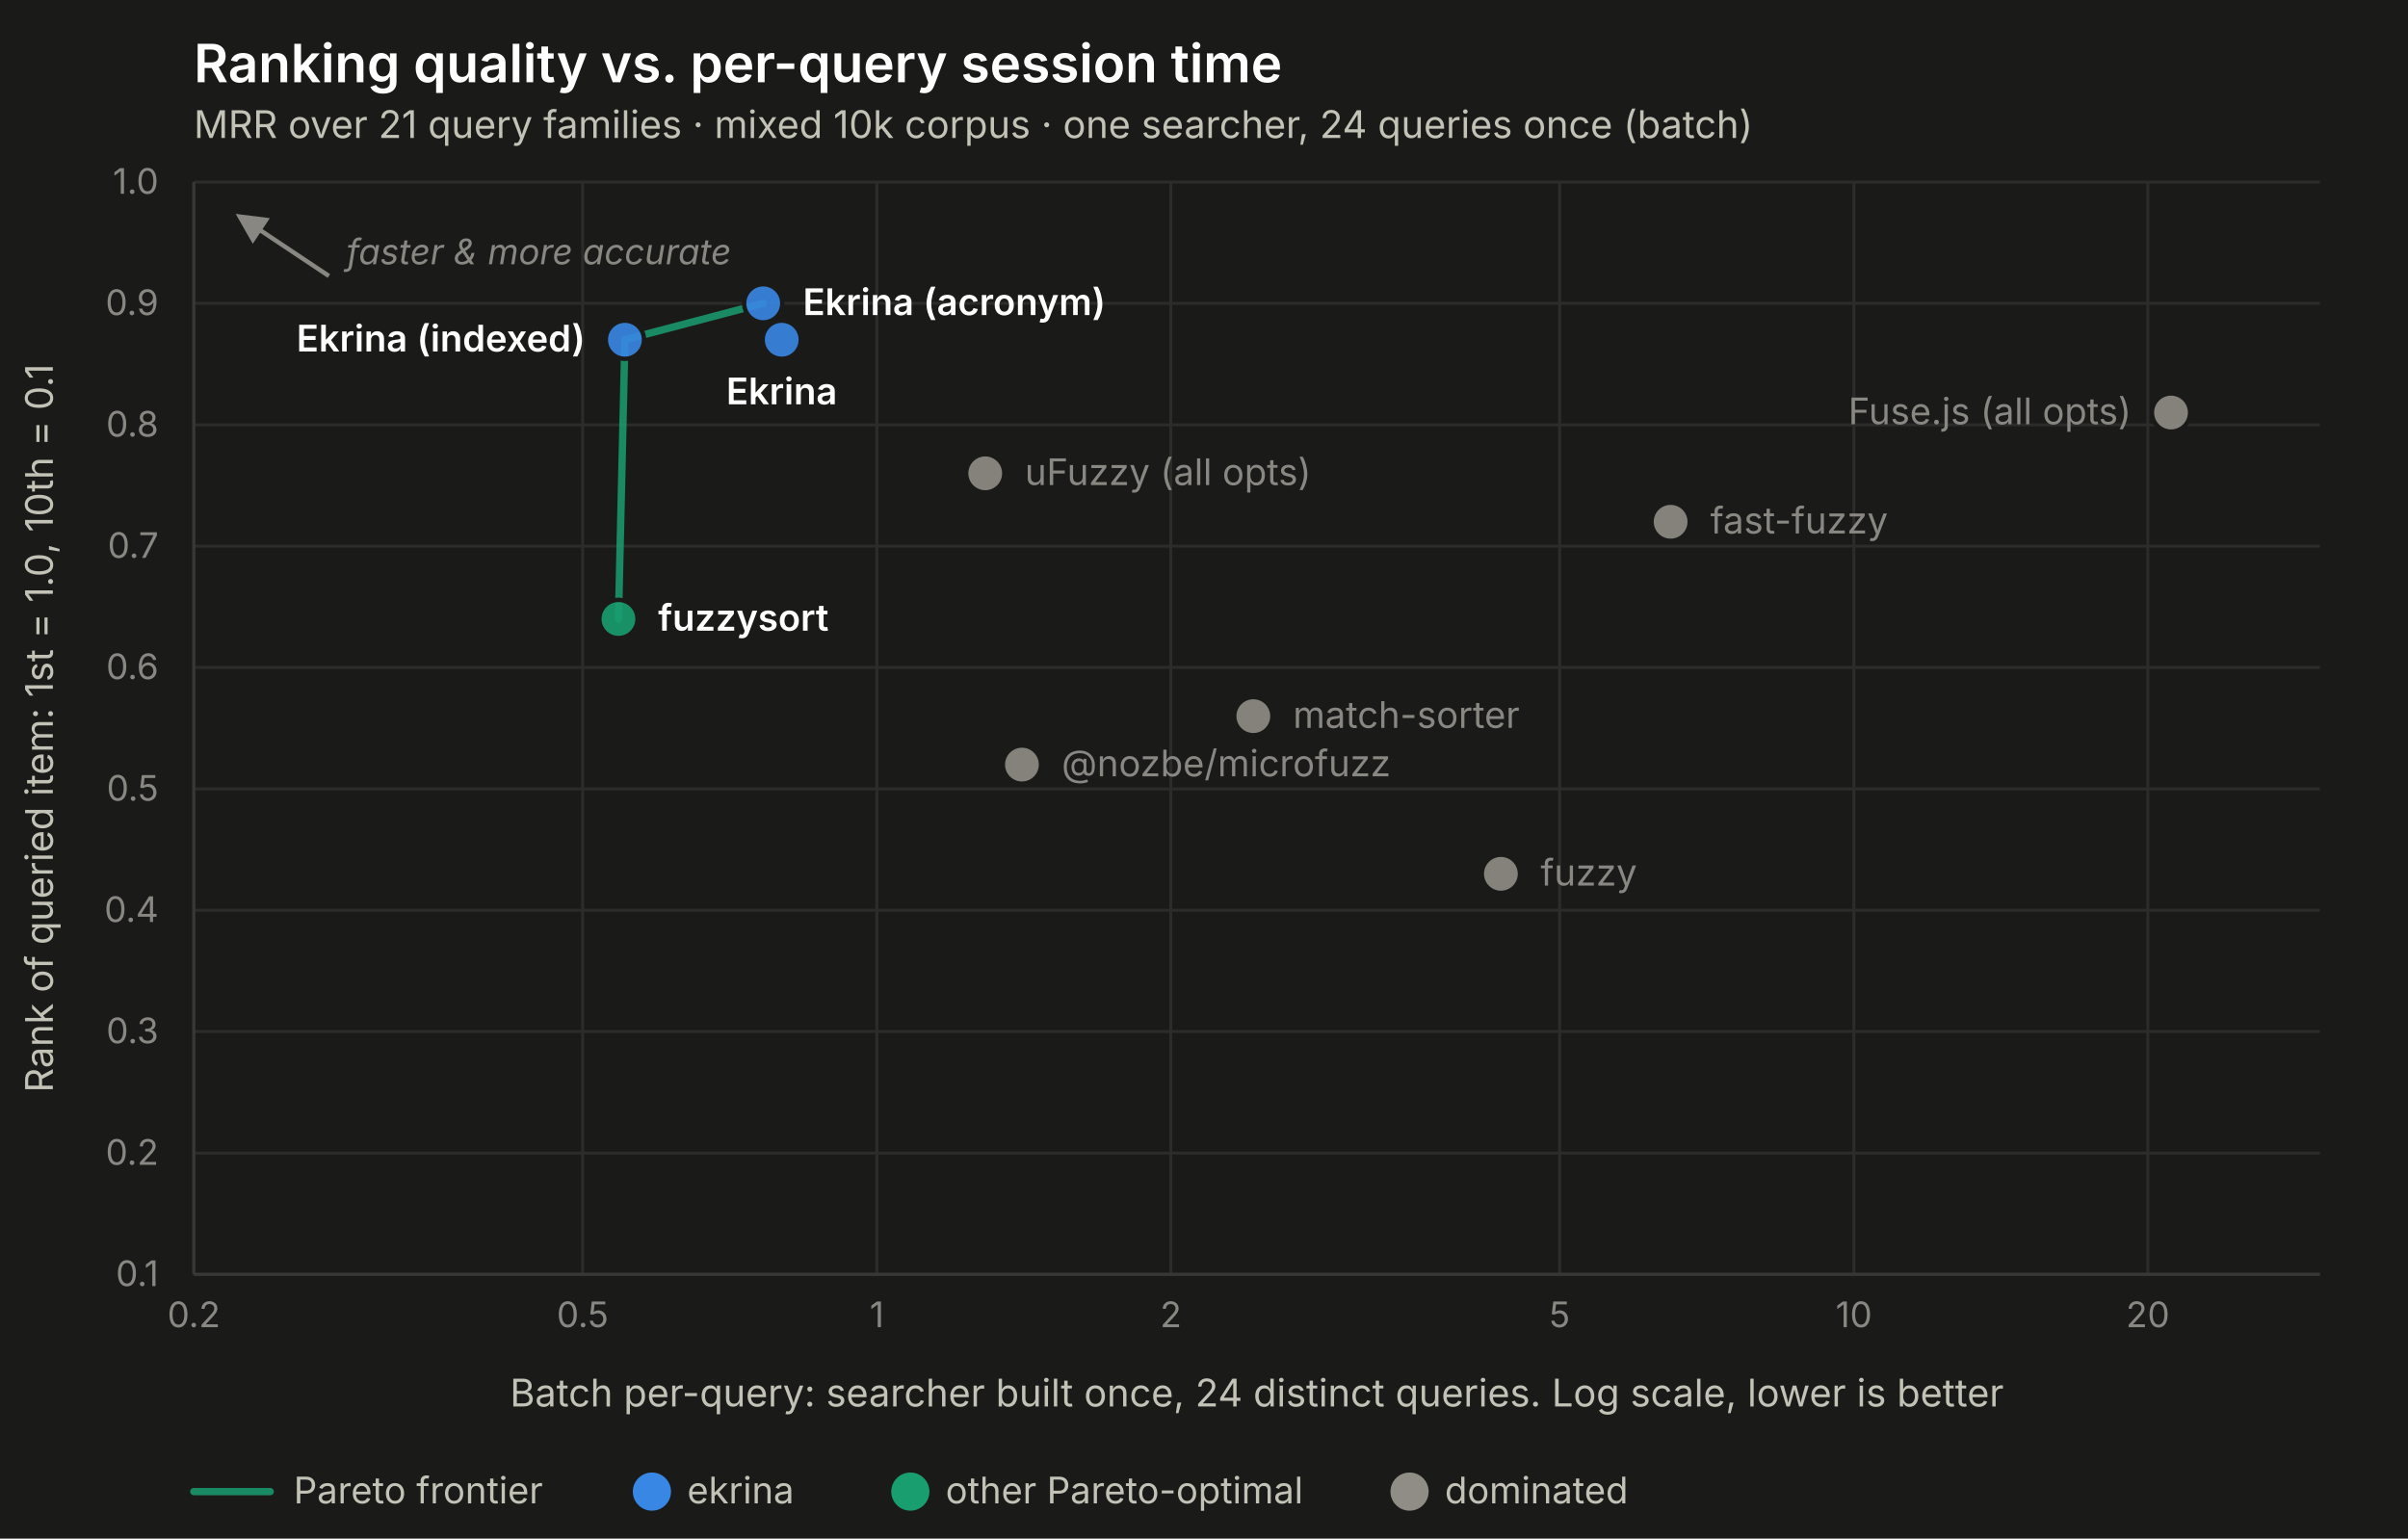
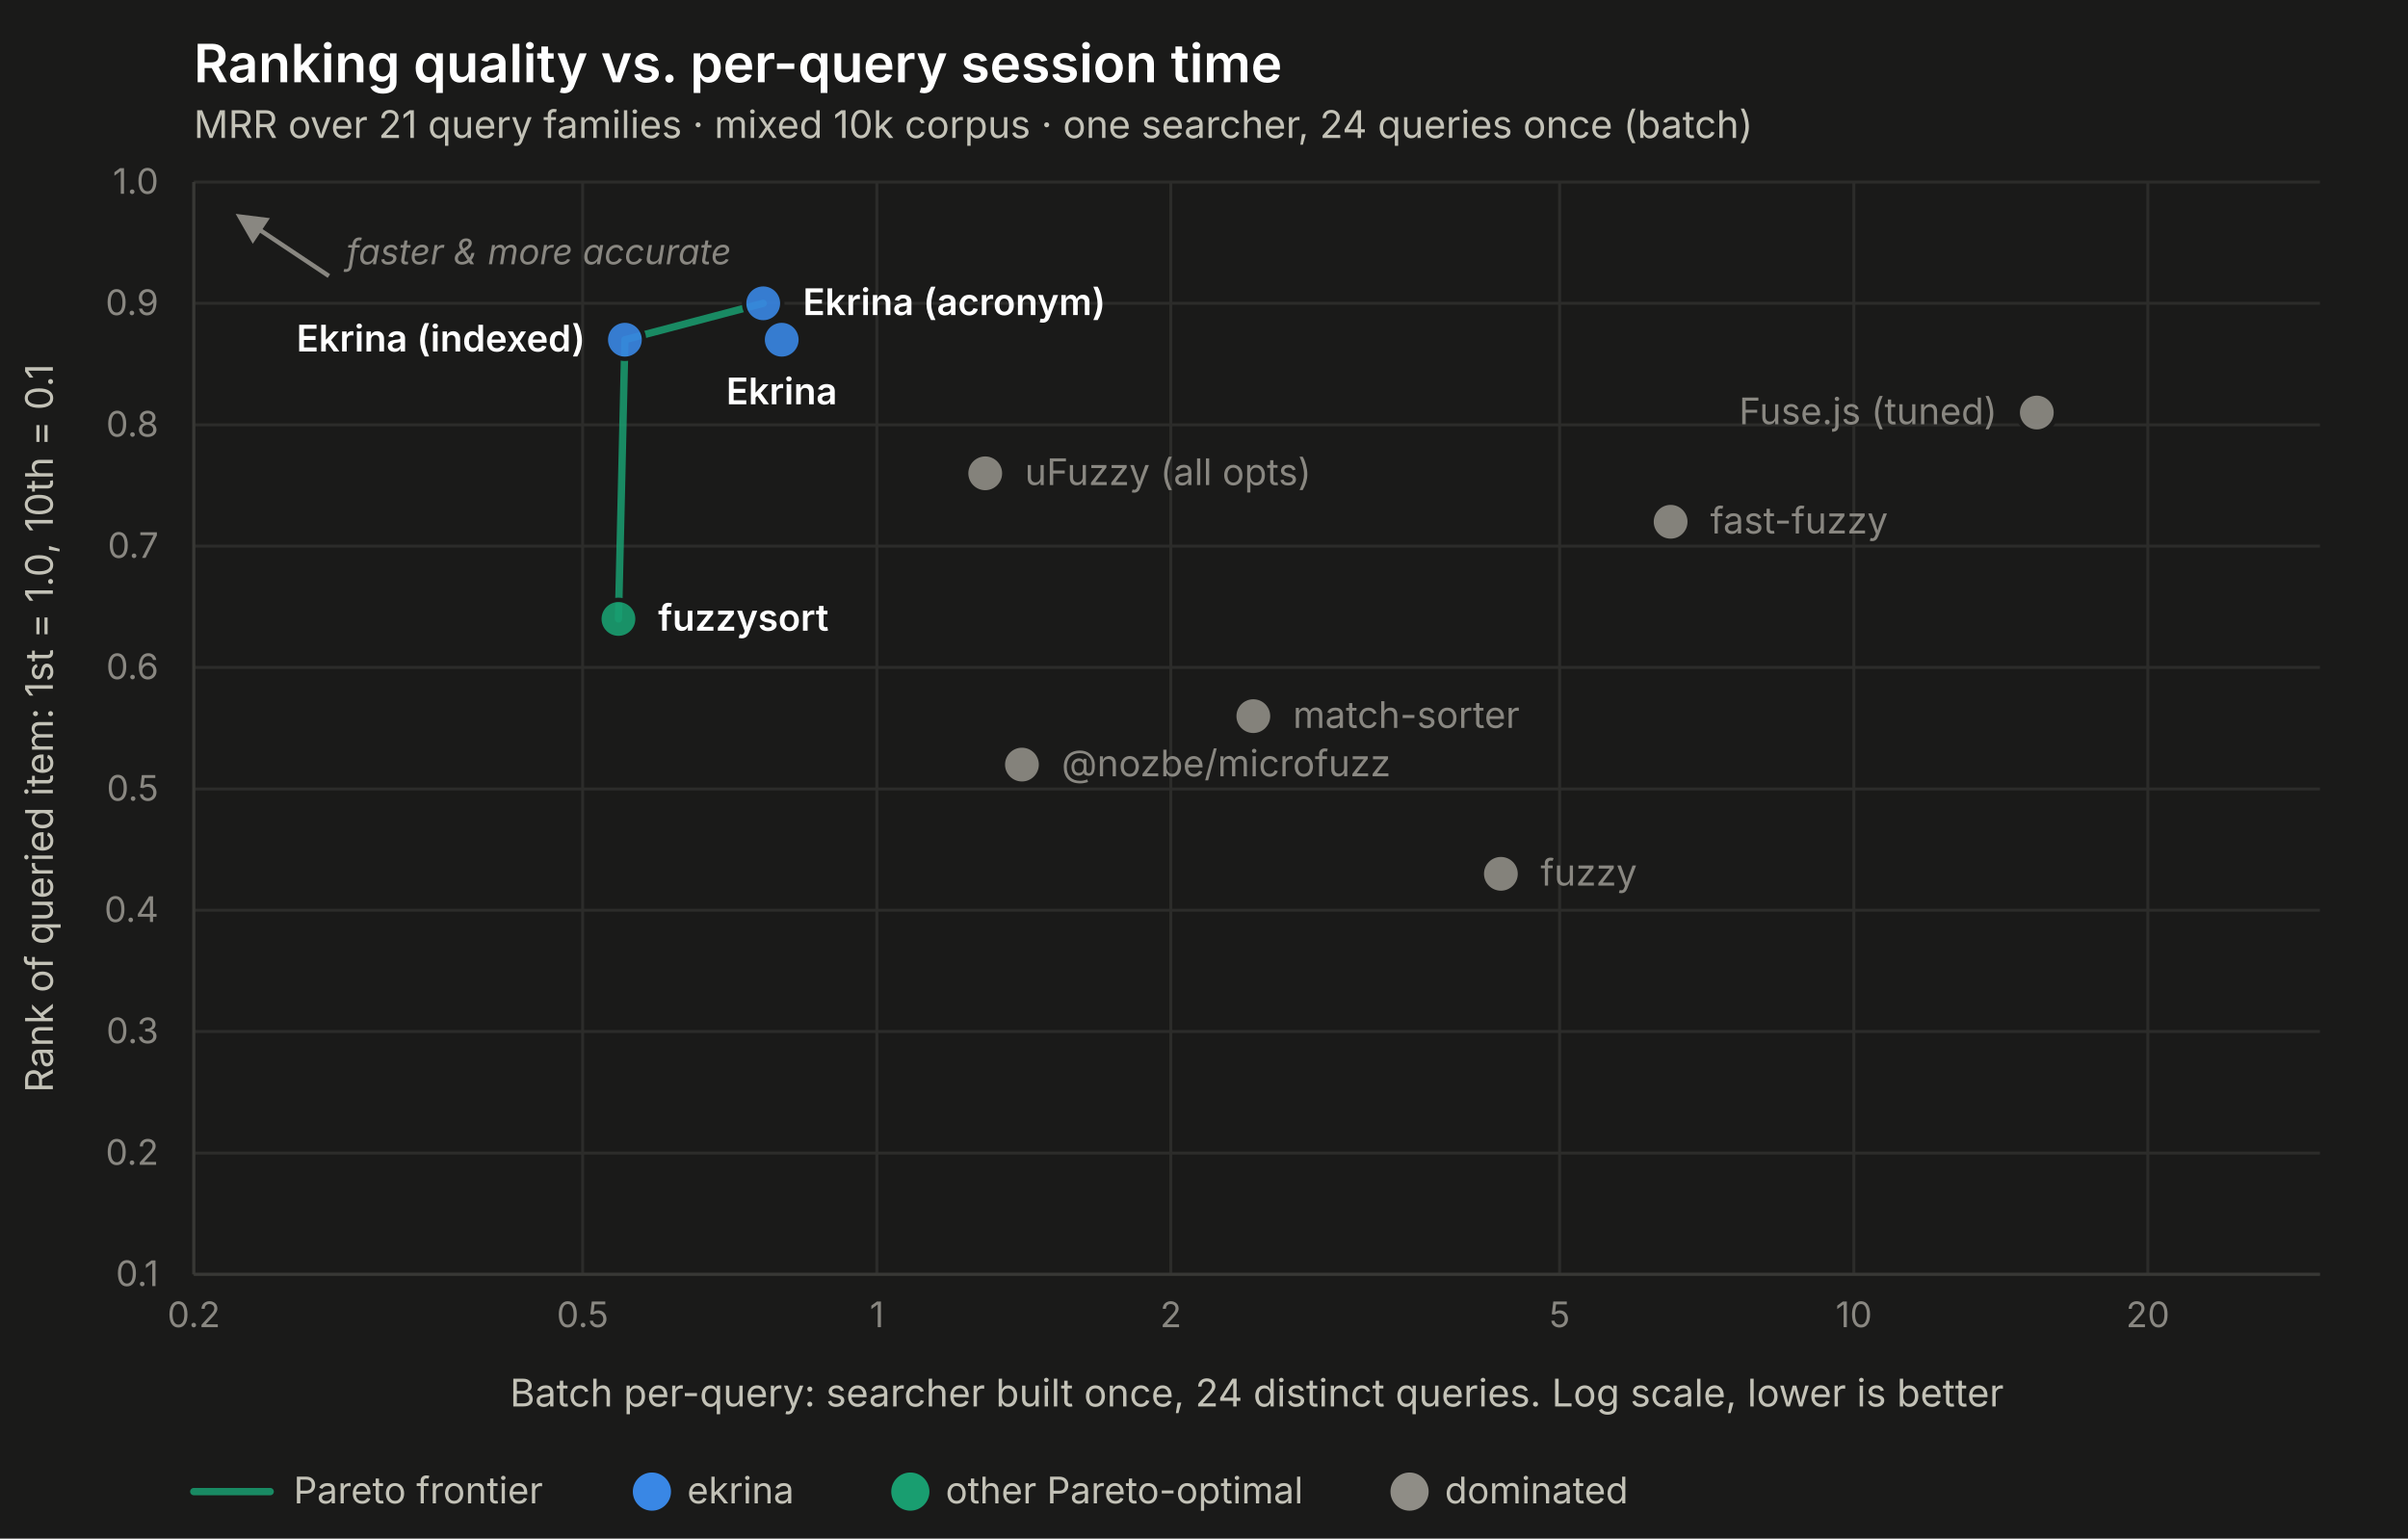
<svg xmlns="http://www.w3.org/2000/svg" viewBox="0 0 820 524" font-family="system-ui, -apple-system, 'Segoe UI', sans-serif" role="img" aria-labelledby="pareto-query-title pareto-query-desc">
  <defs>
    <marker id="arrow" viewBox="0 0 10 10" refX="8" refY="5" markerWidth="7" markerHeight="7" orient="auto-start-reverse">
      <path d="M0 0 L10 5 L0 10 z" fill="#898781" />
    </marker>
  </defs>
  <rect x="0" y="0" width="820" height="524" fill="#1a1a19" />
  <text x="66" y="28" fill="#ffffff" font-size="18" font-weight="600">Ranking quality vs. per-query session time</text>
  <text x="66" y="47" fill="#c3c2b7" font-size="13">MRR over 21 query families · mixed 10k corpus · one searcher, 24 queries once (batch)</text>
  <g>
    <line x1="66" y1="62" x2="66" y2="434" stroke="#2c2c2a" />
    <line x1="198.4" y1="62" x2="198.4" y2="434" stroke="#2c2c2a" />
    <line x1="298.6" y1="62" x2="298.6" y2="434" stroke="#2c2c2a" />
    <line x1="398.7" y1="62" x2="398.7" y2="434" stroke="#2c2c2a" />
    <line x1="531.1" y1="62" x2="531.1" y2="434" stroke="#2c2c2a" />
    <line x1="631.3" y1="62" x2="631.3" y2="434" stroke="#2c2c2a" />
    <line x1="731.4" y1="62" x2="731.4" y2="434" stroke="#2c2c2a" />
    <line x1="66" y1="434" x2="790" y2="434" stroke="#2c2c2a" />
    <line x1="66" y1="392.7" x2="790" y2="392.7" stroke="#2c2c2a" />
    <line x1="66" y1="351.3" x2="790" y2="351.3" stroke="#2c2c2a" />
    <line x1="66" y1="310" x2="790" y2="310" stroke="#2c2c2a" />
    <line x1="66" y1="268.7" x2="790" y2="268.7" stroke="#2c2c2a" />
    <line x1="66" y1="227.3" x2="790" y2="227.3" stroke="#2c2c2a" />
    <line x1="66" y1="186" x2="790" y2="186" stroke="#2c2c2a" />
    <line x1="66" y1="144.7" x2="790" y2="144.7" stroke="#2c2c2a" />
    <line x1="66" y1="103.3" x2="790" y2="103.3" stroke="#2c2c2a" />
    <line x1="66" y1="62" x2="790" y2="62" stroke="#2c2c2a" />
  </g>
  <line x1="66" y1="434" x2="790" y2="434" stroke="#383835" />
  <line x1="66" y1="62" x2="66" y2="434" stroke="#383835" />
  <g>
    <text x="66" y="452" text-anchor="middle" fill="#898781" font-size="12" font-variant-numeric="tabular-nums">0.2</text>
    <text x="198.4" y="452" text-anchor="middle" fill="#898781" font-size="12" font-variant-numeric="tabular-nums">0.5</text>
    <text x="298.6" y="452" text-anchor="middle" fill="#898781" font-size="12" font-variant-numeric="tabular-nums">1</text>
    <text x="398.7" y="452" text-anchor="middle" fill="#898781" font-size="12" font-variant-numeric="tabular-nums">2</text>
    <text x="531.1" y="452" text-anchor="middle" fill="#898781" font-size="12" font-variant-numeric="tabular-nums">5</text>
    <text x="631.3" y="452" text-anchor="middle" fill="#898781" font-size="12" font-variant-numeric="tabular-nums">10</text>
    <text x="731.4" y="452" text-anchor="middle" fill="#898781" font-size="12" font-variant-numeric="tabular-nums">20</text>
  </g>
  <g>
    <text x="54" y="438" text-anchor="end" fill="#898781" font-size="12" font-variant-numeric="tabular-nums">0.1</text>
    <text x="54" y="396.7" text-anchor="end" fill="#898781" font-size="12" font-variant-numeric="tabular-nums">0.2</text>
    <text x="54" y="355.3" text-anchor="end" fill="#898781" font-size="12" font-variant-numeric="tabular-nums">0.3</text>
    <text x="54" y="314" text-anchor="end" fill="#898781" font-size="12" font-variant-numeric="tabular-nums">0.4</text>
    <text x="54" y="272.7" text-anchor="end" fill="#898781" font-size="12" font-variant-numeric="tabular-nums">0.5</text>
    <text x="54" y="231.3" text-anchor="end" fill="#898781" font-size="12" font-variant-numeric="tabular-nums">0.6</text>
    <text x="54" y="190" text-anchor="end" fill="#898781" font-size="12" font-variant-numeric="tabular-nums">0.7</text>
    <text x="54" y="148.7" text-anchor="end" fill="#898781" font-size="12" font-variant-numeric="tabular-nums">0.8</text>
    <text x="54" y="107.3" text-anchor="end" fill="#898781" font-size="12" font-variant-numeric="tabular-nums">0.9</text>
    <text x="54" y="66" text-anchor="end" fill="#898781" font-size="12" font-variant-numeric="tabular-nums">1.0</text>
  </g>
  <text x="428" y="479" text-anchor="middle" fill="#c3c2b7" font-size="13">Batch per-query: searcher built once, 24 distinct queries. Log scale, lower is better</text>
  <text transform="translate(18,248) rotate(-90)" text-anchor="middle" fill="#c3c2b7" font-size="13">Rank of queried item: 1st = 1.0, 10th = 0.1</text>
  <path d="M210.6 210.8 L212.8 115.7 L259.9 103.3" fill="none" stroke="#199e70" stroke-width="2.5" stroke-linejoin="round" stroke-linecap="round" opacity="0.85" />
  <g transform="translate(78,70)">
    <line x1="34" y1="24" x2="4" y2="4" stroke="#898781" stroke-width="1.5" marker-end="url(#arrow)" />
    <text x="40" y="20" fill="#898781" font-size="12" font-style="italic">faster &amp; more accurate</text>
  </g>
  <g>
    <circle cx="259.9" cy="103.3" r="6.5" fill="#3987e5" fill-opacity="0.9" stroke="#1a1a19" stroke-width="1.5" />
    <circle cx="266.2" cy="115.7" r="6.5" fill="#3987e5" fill-opacity="0.9" stroke="#1a1a19" stroke-width="1.5" />
    <circle cx="212.8" cy="115.7" r="6.5" fill="#3987e5" fill-opacity="0.9" stroke="#1a1a19" stroke-width="1.5" />
-     <circle cx="739.3" cy="140.5" r="6.5" fill="#8f8d86" fill-opacity="0.9" stroke="#1a1a19" stroke-width="1.5" />
+     <circle cx="693.6" cy="140.5" r="6.5" fill="#8f8d86" fill-opacity="0.9" stroke="#1a1a19" stroke-width="1.5" />
    <circle cx="335.5" cy="161.2" r="6.5" fill="#8f8d86" fill-opacity="0.9" stroke="#1a1a19" stroke-width="1.5" />
    <circle cx="568.9" cy="177.7" r="6.5" fill="#8f8d86" fill-opacity="0.9" stroke="#1a1a19" stroke-width="1.5" />
    <circle cx="210.6" cy="210.8" r="6.5" fill="#199e70" fill-opacity="0.9" stroke="#1a1a19" stroke-width="1.5" />
    <circle cx="426.8" cy="243.9" r="6.5" fill="#8f8d86" fill-opacity="0.9" stroke="#1a1a19" stroke-width="1.5" />
    <circle cx="348" cy="260.4" r="6.5" fill="#8f8d86" fill-opacity="0.9" stroke="#1a1a19" stroke-width="1.5" />
    <circle cx="511.1" cy="297.6" r="6.5" fill="#8f8d86" fill-opacity="0.9" stroke="#1a1a19" stroke-width="1.5" />
  </g>
  <g>
    <text x="273.4" y="107.3" text-anchor="start" fill="#ffffff" font-size="12.5" font-weight="600">Ekrina (acronym)</text>
    <text x="266.2" y="137.7" text-anchor="middle" fill="#ffffff" font-size="12.5" font-weight="600">Ekrina</text>
    <text x="199.3" y="119.7" text-anchor="end" fill="#ffffff" font-size="12.5" font-weight="600">Ekrina (indexed)</text>
    <text x="224.1" y="214.8" text-anchor="start" fill="#ffffff" font-size="12.5" font-weight="600">fuzzysort</text>
-     <text x="725.8" y="144.5" text-anchor="end" fill="#898781" font-size="12.5">Fuse.js (all opts)</text>
+     <text x="680.1" y="144.5" text-anchor="end" fill="#898781" font-size="12.5">Fuse.js (tuned)</text>
    <text x="349" y="165.2" text-anchor="start" fill="#898781" font-size="12.5">uFuzzy (all opts)</text>
    <text x="582.4" y="181.7" text-anchor="start" fill="#898781" font-size="12.5">fast-fuzzy</text>
    <text x="440.3" y="247.9" text-anchor="start" fill="#898781" font-size="12.5">match-sorter</text>
    <text x="361.5" y="264.4" text-anchor="start" fill="#898781" font-size="12.5">@nozbe/microfuzz</text>
    <text x="524.6" y="301.6" text-anchor="start" fill="#898781" font-size="12.5">fuzzy</text>
  </g>
  <g>
    <line x1="66" y1="508" x2="92" y2="508" stroke="#199e70" stroke-width="2.5" stroke-linecap="round" opacity="0.85" />
    <text x="100" y="512" fill="#c3c2b7" font-size="12.5">Pareto frontier</text>
    <circle cx="222" cy="508" r="6.5" fill="#3987e5" />
    <text x="234" y="512" fill="#c3c2b7" font-size="12.5">ekrina</text>
    <circle cx="310" cy="508" r="6.5" fill="#199e70" />
    <text x="322" y="512" fill="#c3c2b7" font-size="12.5">other Pareto-optimal</text>
    <circle cx="480" cy="508" r="6.5" fill="#8f8d86" />
    <text x="492" y="512" fill="#c3c2b7" font-size="12.5">dominated</text>
  </g>
</svg>
